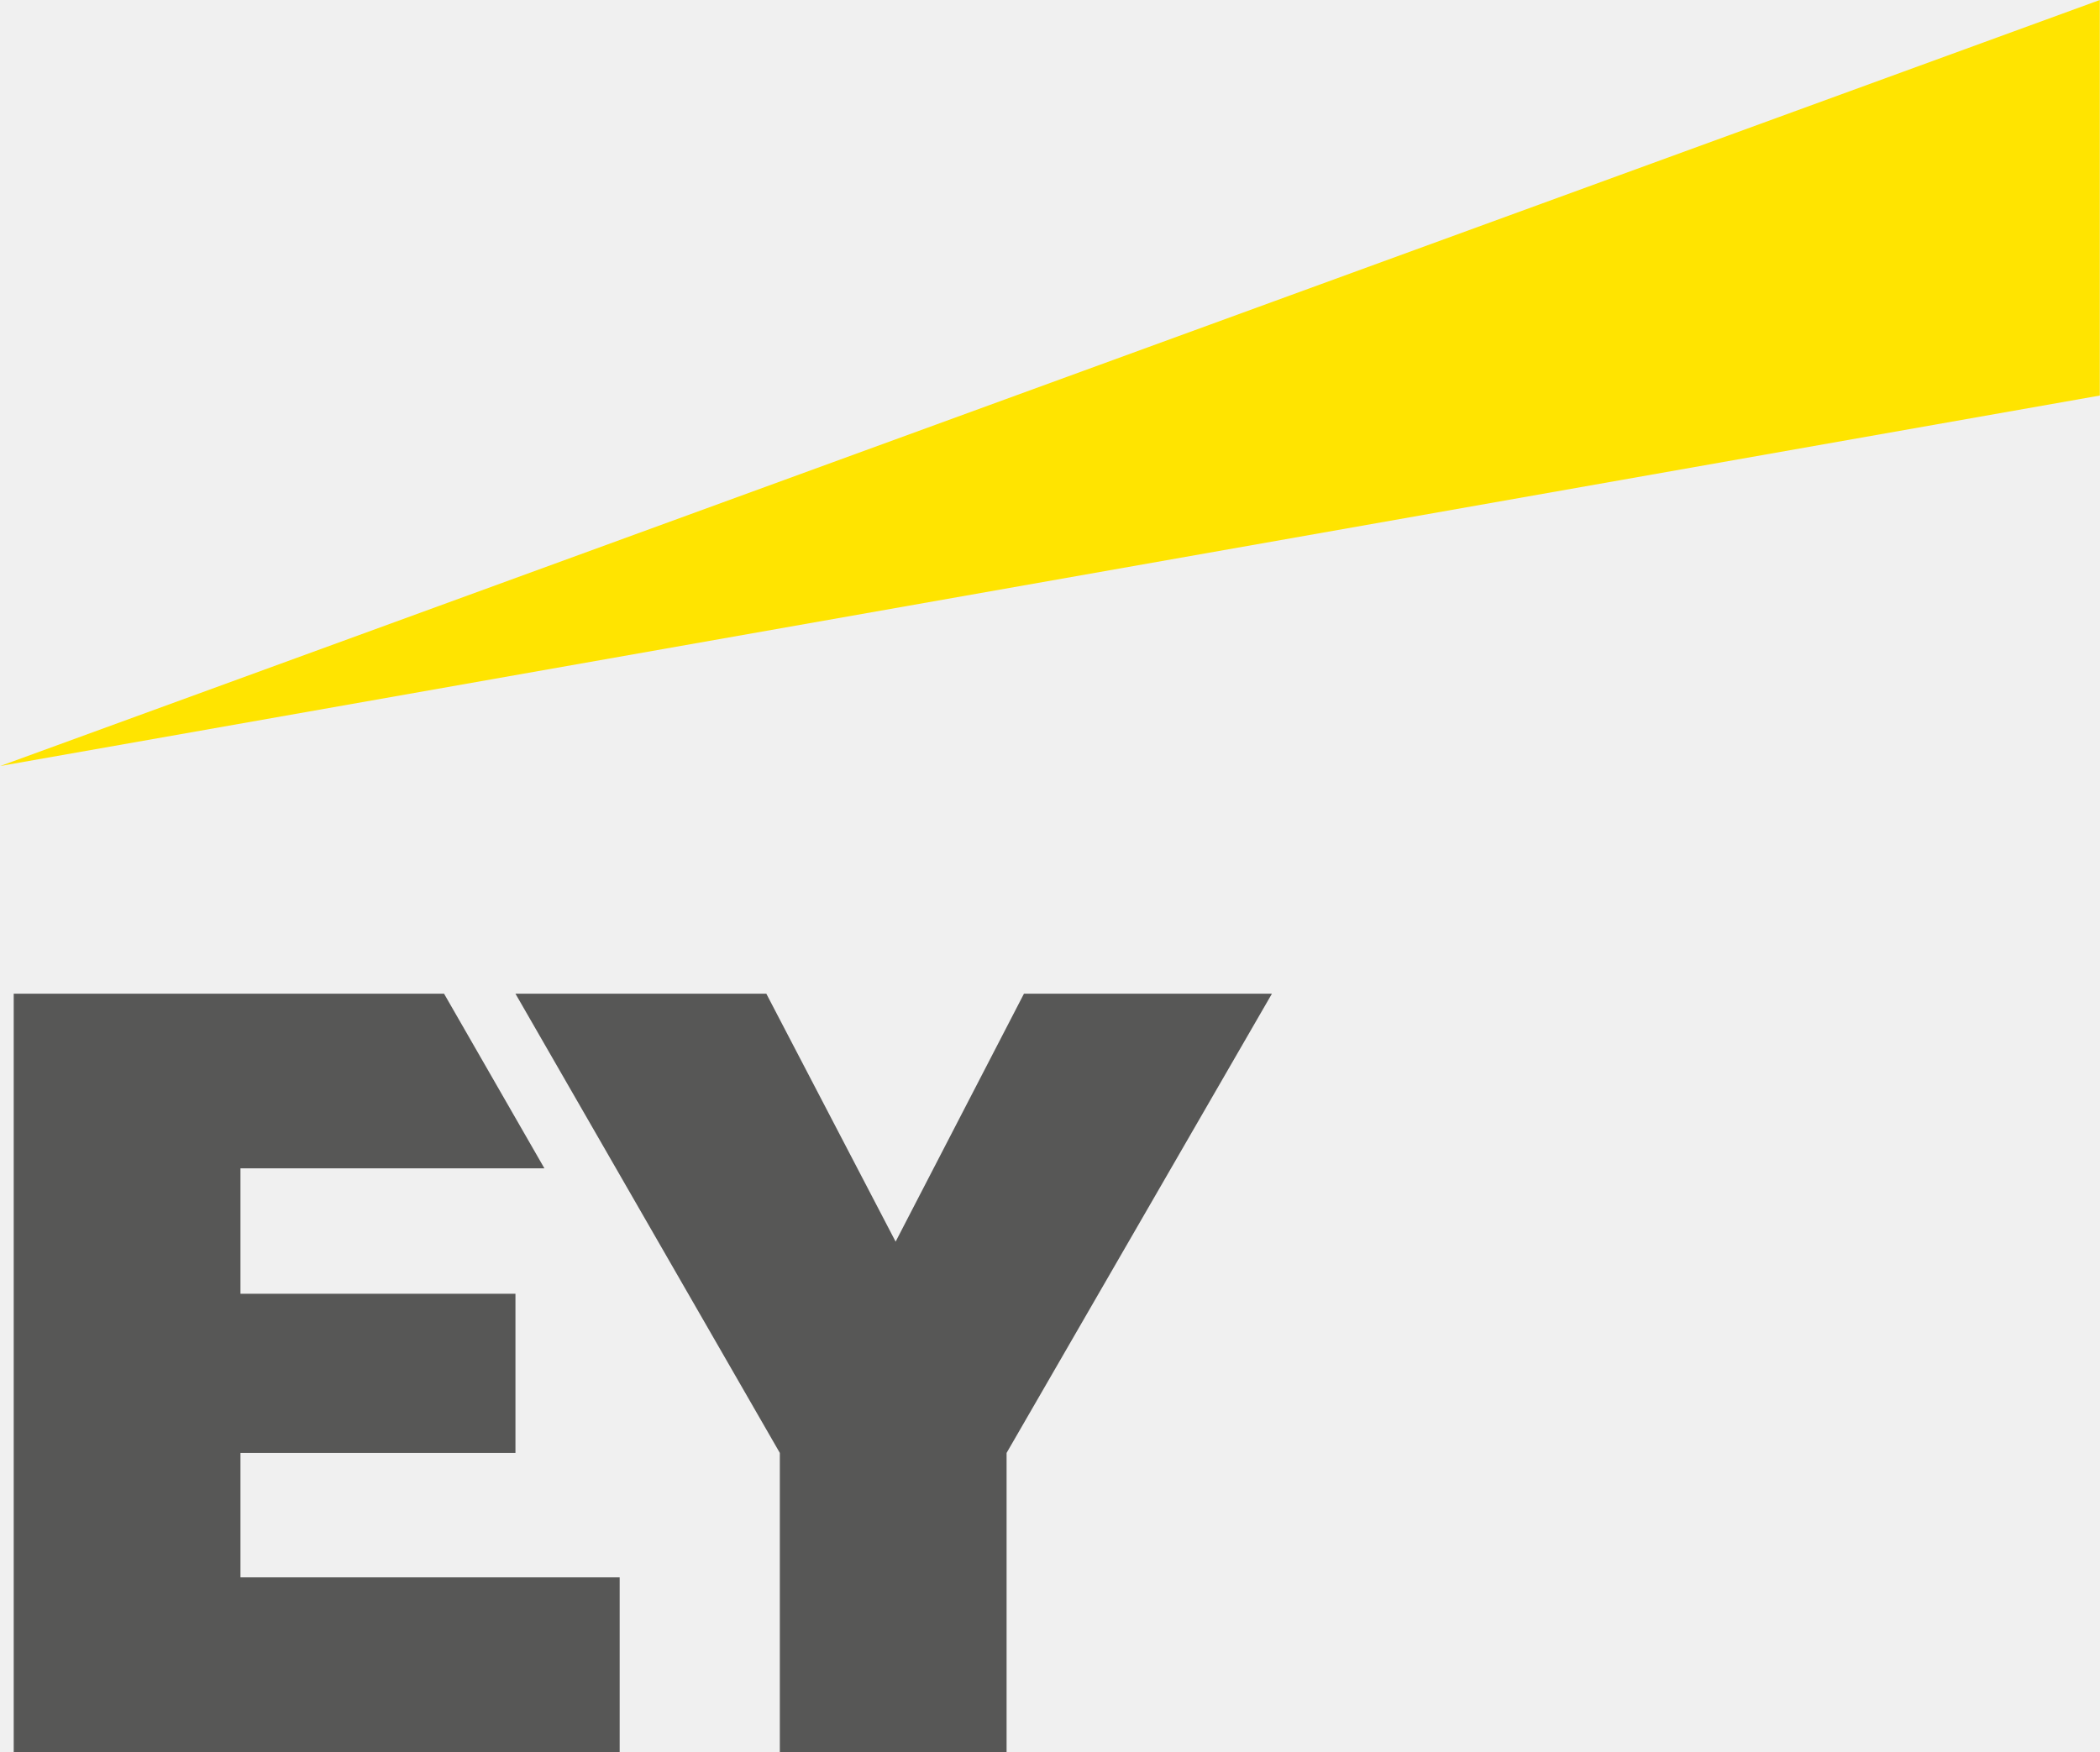
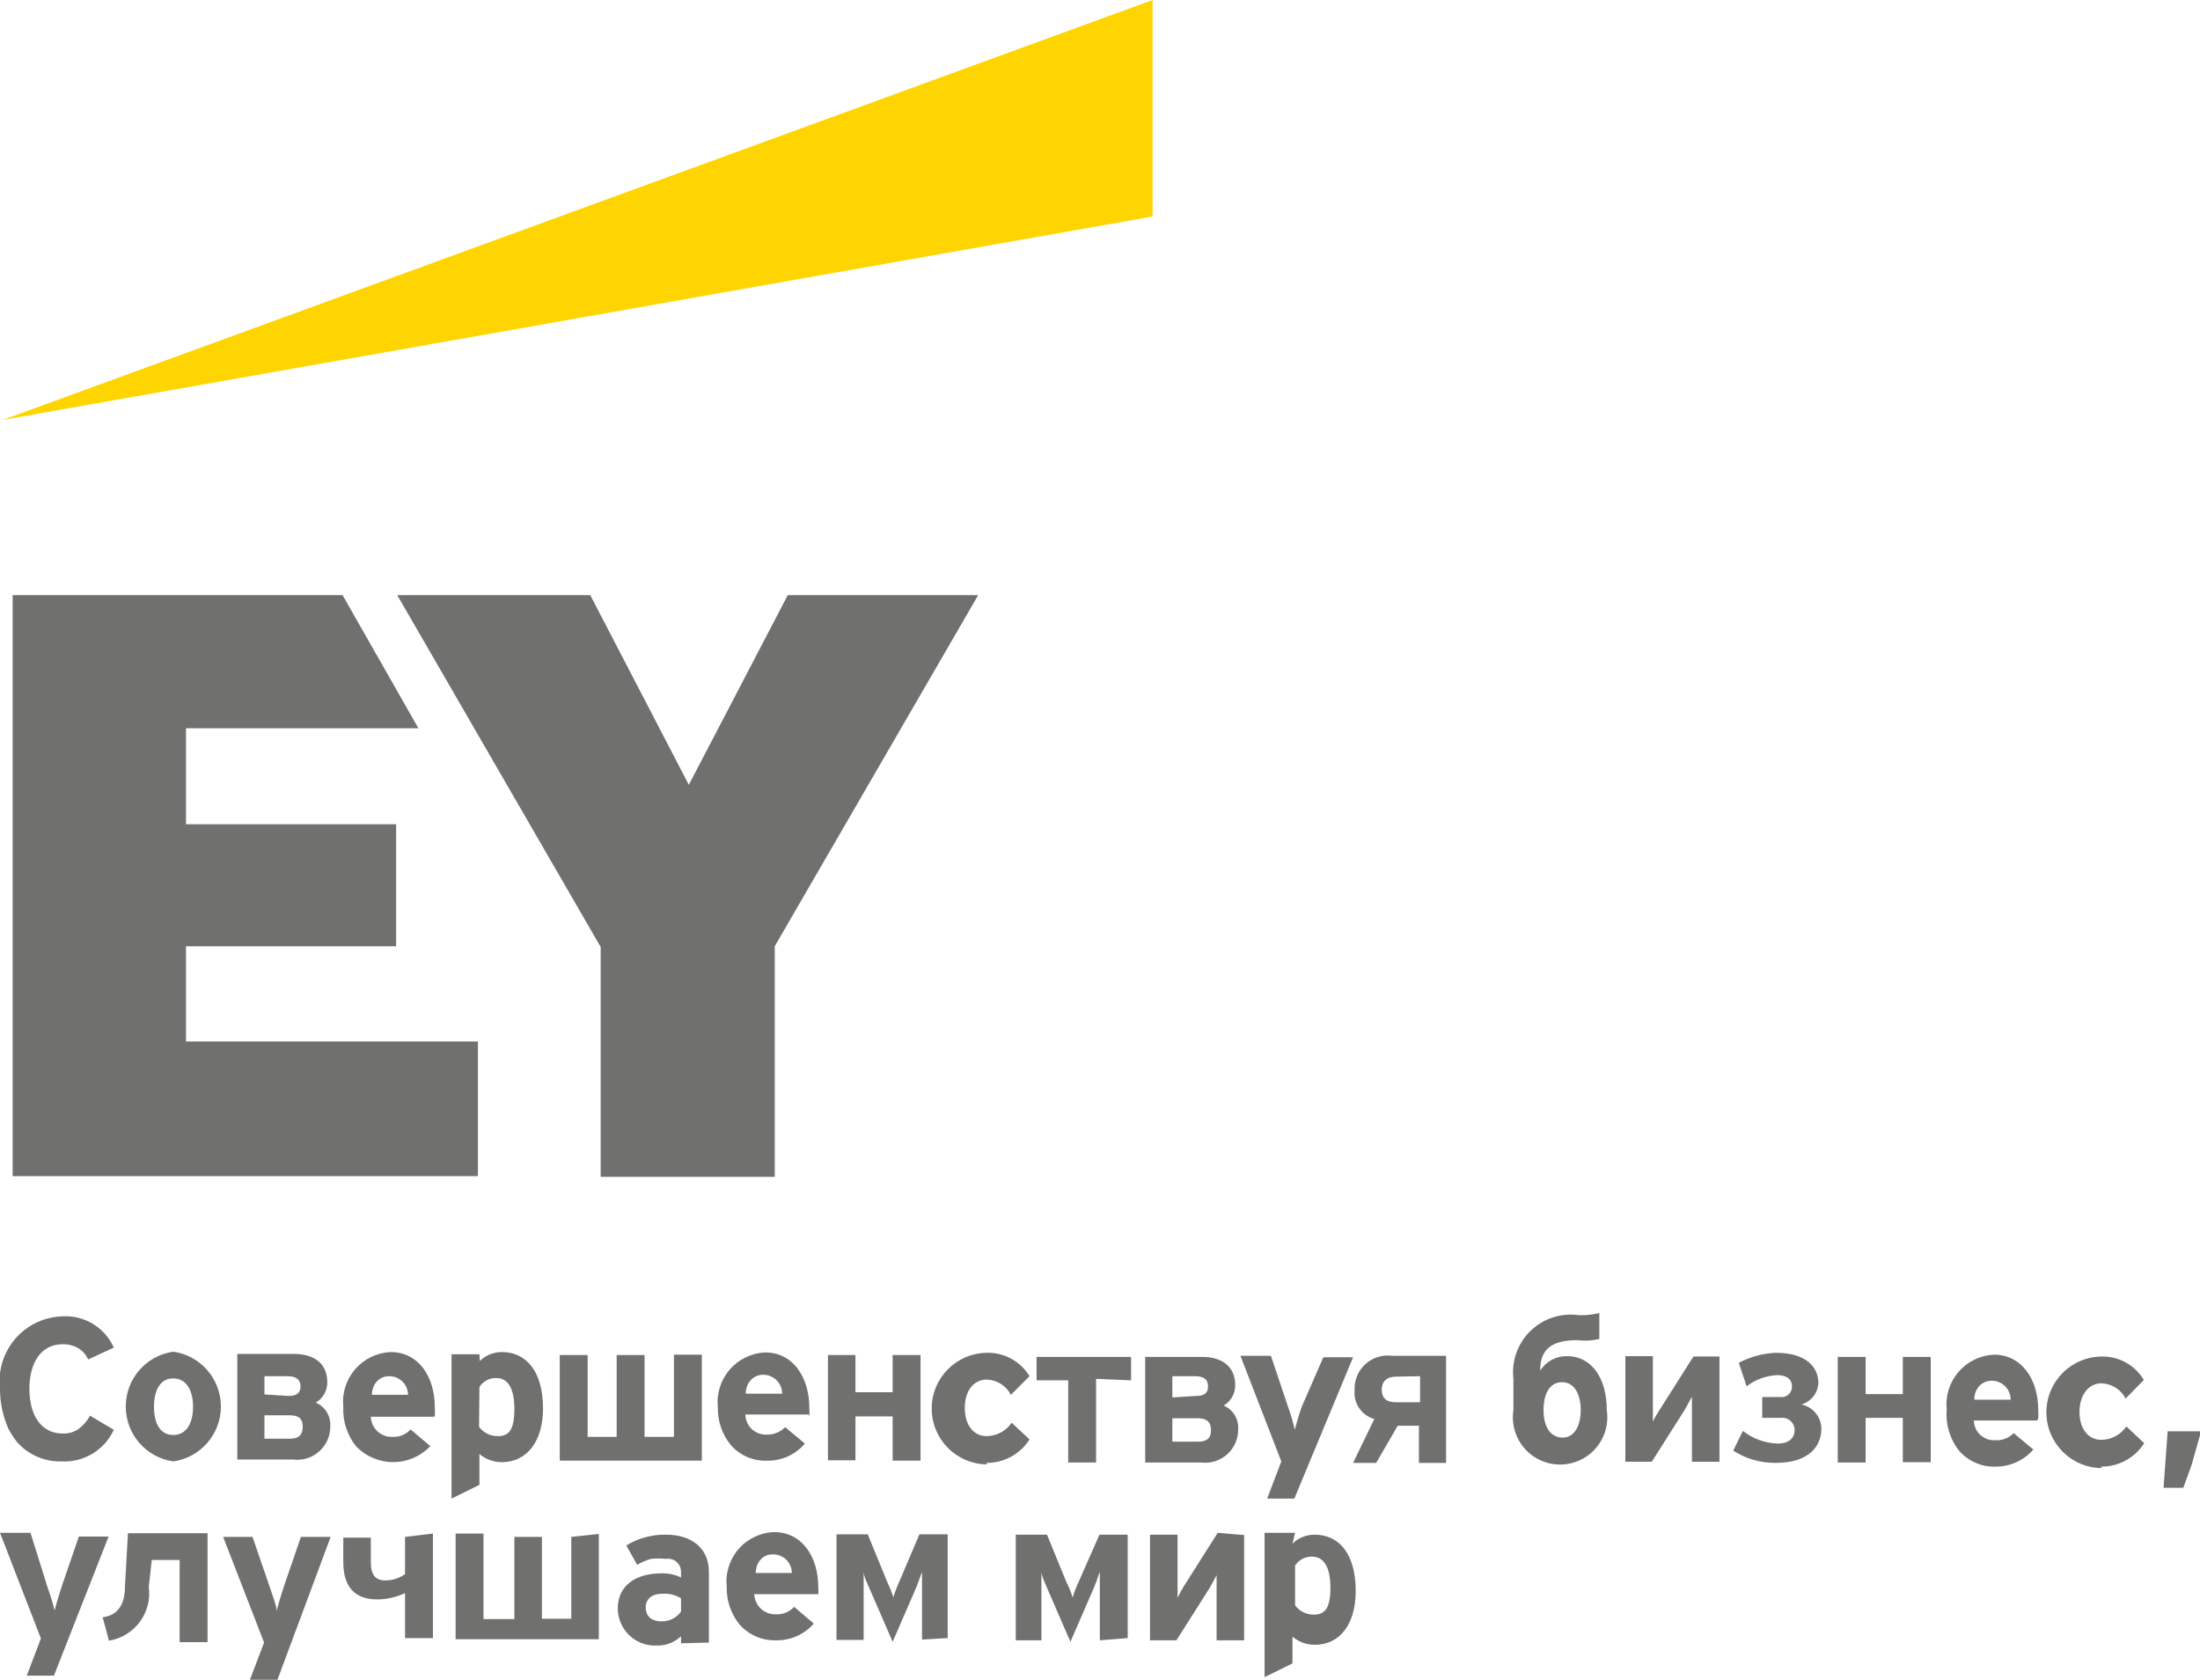
- <svg xmlns="http://www.w3.org/2000/svg" width="2500" height="2086" viewBox="0 0 217.599 181.6">
-   <path fill="#ffe400" d="M0 79.4L217.599 0v41z" />
-   <g fill="#575756">
-     <path d="M24.9 150.6h28.5v-16.5H24.9v-13h31.5L46 103H1.4v78.6h62.8v-18.1H24.9zM106.1 103l-13.3 25.7L79.4 103h-26l27.4 47.6v31h23.5v-31l27.5-47.6z" />
-   </g>
+ <svg xmlns="http://www.w3.org/2000/svg" id="Слой_1" data-name="Слой 1" viewBox="0 0 59.15 45.15">
+   <defs>
+     <style>.cls-1{fill:#fff;}.cls-2{fill:#70706f;}.cls-3{fill:#ffd501;}</style>
+   </defs>
+   <rect class="cls-1" x="-1032.71" y="-62.8" width="1199.02" height="173.36" />
+   <path class="cls-2" d="M2.37,36.55a.65.65,0,0,0-.26-.3.81.81,0,0,0-.43-.11c-.57,0-.89.49-.89,1.2s.32,1.2.89,1.2a.72.72,0,0,0,.4-.1,1.08,1.08,0,0,0,.34-.38l.64.38a1.46,1.46,0,0,1-1.4.85,1.54,1.54,0,0,1-1.21-.53,2.41,2.41,0,0,1-.23-.36A2.66,2.66,0,0,1,0,37.33a1.74,1.74,0,0,1,1.68-1.94,1.42,1.42,0,0,1,1.38.84Zm2.29,2.74a1.49,1.49,0,0,0,0-2.95,1.49,1.49,0,0,0,0,2.95m0-2.23c.36,0,.53.33.53.76s-.17.76-.53.76-.52-.32-.52-.76.17-.77.52-.76m1.72-.66v2.84h1.5a.89.89,0,0,0,1-.91.64.64,0,0,0-.39-.62.63.63,0,0,0,.31-.55c0-.49-.34-.76-.9-.76Zm.73,1.09V37h.63c.23,0,.34.1.34.27s-.09.26-.32.26Zm0,1.19v-.63h.68c.25,0,.35.1.35.31s-.1.32-.35.32Zm4.58-.61a1.56,1.56,0,0,0,0-.24c0-.81-.43-1.48-1.19-1.48a1.34,1.34,0,0,0-1.27,1.48,1.57,1.57,0,0,0,.34,1.05,1.38,1.38,0,0,0,2,0l-.53-.45a.61.61,0,0,1-.48.2.56.56,0,0,1-.59-.54h1.7M10,37.5c0-.28.19-.5.46-.5a.5.5,0,0,1,.51.5Zm2.89-1.09h-.75v3.88l.75-.37v-.83a.93.93,0,0,0,.6.22c.7,0,1.11-.59,1.11-1.44,0-1.06-.5-1.52-1.1-1.52a.85.85,0,0,0-.6.24Zm0,.88a.51.51,0,0,1,.46-.24c.29,0,.48.25.48.83s-.16.73-.44.73a.61.61,0,0,1-.51-.25Zm5.23-.87v2.21h-.79v-2.2h-.75v2.2H15.8v-2.2h-.75v2.84h3.82V36.42Zm3.64,1.66a1.35,1.35,0,0,0,0-.23c0-.81-.43-1.49-1.19-1.49a1.34,1.34,0,0,0-1.27,1.48,1.55,1.55,0,0,0,.34,1,1.23,1.23,0,0,0,1,.43,1.29,1.29,0,0,0,1-.46l-.53-.44a.67.67,0,0,1-.49.2.55.55,0,0,1-.58-.54h1.7m-1.69-.56c0-.29.2-.51.47-.51a.51.51,0,0,1,.51.51ZM24,36.43v1H23v-1h-.74v2.83H23V38.08h1v1.19h.75V36.43Zm2.51,2.9a1.36,1.36,0,0,0,1.17-.63l-.48-.45a.82.82,0,0,1-.67.36c-.36,0-.59-.3-.59-.76s.24-.76.59-.76a.76.76,0,0,1,.65.41l.5-.5a1.3,1.3,0,0,0-1.13-.63,1.49,1.49,0,0,0,0,3m3.86-2.26v-.63H27.87v.63h.85v2.21h.75V37.07Zm.38-.63v2.84h1.5a.89.89,0,0,0,1-.91.64.64,0,0,0-.39-.62.63.63,0,0,0,.31-.55c0-.49-.34-.76-.89-.76Zm.73,1.09V37h.62c.24,0,.34.1.34.27s-.09.26-.31.26Zm0,1.19v-.63h.69c.24,0,.35.11.35.32s-.11.31-.35.31Zm4.86-2.27h-.8L35,37.82c-.08.22-.15.48-.19.62a4.84,4.84,0,0,0-.18-.62l-.46-1.37h-.82l1.1,2.84-.38,1h.73Zm0,2.84H37l.58-1h.57v1h.73V36.45H37.42a.89.89,0,0,0-1,.93.73.73,0,0,0,.53.77ZM38.18,37v.7h-.66c-.24,0-.37-.11-.37-.34s.15-.35.39-.35ZM43,35.3a2.06,2.06,0,0,1-.54.06,1.55,1.55,0,0,0-1.77,1.71v.84a1.27,1.27,0,1,0,2.51,0c0-.85-.4-1.45-1.07-1.45a.84.84,0,0,0-.72.39c0-.54.26-.82,1-.82A1.71,1.71,0,0,0,43,36ZM42,37.16c.33,0,.5.33.5.75s-.17.75-.5.74-.5-.31-.5-.74.16-.75.5-.75m3.53-.69-.9,1.42a2.59,2.59,0,0,0-.19.33c0-.11,0-.47,0-.62V36.46h-.74V39.3h.71l.9-1.42.18-.33c0,.11,0,.47,0,.62V39.3h.74V36.47Zm1.43.8a1.48,1.48,0,0,1,.82-.3c.3,0,.4.15.4.3a.28.28,0,0,1-.32.29h-.48v.56h.49a.33.33,0,0,1,.38.34c0,.17-.12.35-.45.35a1.59,1.59,0,0,1-.94-.34L46.6,39a2.07,2.07,0,0,0,1.14.33c.92,0,1.23-.47,1.23-.92a.67.67,0,0,0-.54-.65.63.63,0,0,0,.46-.58c0-.39-.29-.81-1.14-.81a2.34,2.34,0,0,0-1,.27Zm4.2-.79v1h-1v-1h-.75v2.84h.75V38.12h1v1.19h.75V36.48Zm3.64,1.66a1.49,1.49,0,0,0,0-.24c0-.81-.44-1.48-1.19-1.48a1.34,1.34,0,0,0-1.27,1.48A1.57,1.57,0,0,0,52.67,39a1.25,1.25,0,0,0,1,.43,1.33,1.33,0,0,0,1-.46l-.53-.44a.63.63,0,0,1-.49.19.54.54,0,0,1-.58-.53h1.7m-1.69-.56c0-.29.2-.51.47-.51a.51.51,0,0,1,.51.51Zm3.4,1.8a1.36,1.36,0,0,0,1.17-.63l-.48-.45a.82.82,0,0,1-.67.36c-.36,0-.59-.3-.59-.75s.24-.77.59-.77a.76.76,0,0,1,.65.41l.49-.5a1.29,1.29,0,0,0-1.12-.63,1.49,1.49,0,0,0,0,3m2.4-.07.26-.92h-.9L58.17,40h.53Zm-56,1.91h-.8l-.47,1.37c-.07.22-.15.48-.18.62a6.45,6.45,0,0,0-.19-.62L.82,41.21H0l1.1,2.84-.38,1h.73Zm1.16.63h.75v2.21h.75V41.22H3.44l-.08,1.43c0,.59-.28.79-.6.83l.17.63A1.29,1.29,0,0,0,4,42.66Zm4.81-.62h-.8l-.47,1.37c-.07.22-.15.48-.18.62,0-.13-.11-.4-.18-.62l-.47-1.37H6l1.1,2.84-.38,1h.74Zm2,0v1a.9.9,0,0,1-.53.17c-.25,0-.39-.13-.39-.49v-.66H9.23V42c0,.66.31,1,.91,1a1.76,1.76,0,0,0,.75-.17v1.21h.75V41.23Zm4.47,0v2.2h-.79v-2.2h-.74v2.21H13V41.23h-.75v2.84H16.1V41.24Zm3.7,2.84v-1.9c0-.64-.47-1-1.15-1a1.91,1.91,0,0,0-.56.07,1.83,1.83,0,0,0-.51.22l.29.52a1.79,1.79,0,0,1,.37-.16,2.22,2.22,0,0,1,.41,0,.35.35,0,0,1,.4.36v.14a1.15,1.15,0,0,0-.54-.11c-.65,0-1.16.31-1.16.94a1,1,0,0,0,1.06,1,.9.9,0,0,0,.64-.25v.19Zm-.75-.83a.63.63,0,0,1-.52.26c-.32,0-.43-.18-.43-.38s.15-.36.43-.36a.84.84,0,0,1,.52.12ZM22,42.91a1.56,1.56,0,0,0,0-.24c0-.81-.43-1.48-1.19-1.48a1.33,1.33,0,0,0-1.27,1.48,1.53,1.53,0,0,0,.34,1,1.26,1.26,0,0,0,1,.43,1.31,1.31,0,0,0,1-.45l-.53-.45a.61.61,0,0,1-.48.2.56.56,0,0,1-.59-.54H22m-1.68-.57c0-.28.19-.51.46-.5a.5.5,0,0,1,.51.5Zm5.16,1.75V41.25h-.76l-.54,1.27a3.41,3.41,0,0,0-.16.42,3.7,3.7,0,0,0-.17-.42l-.52-1.27h-.84v2.84h.73V43c0-.18,0-.61,0-.74,0,.13.13.37.22.59l.56,1.29.56-1.29c.1-.21.18-.46.23-.59,0,.13,0,.56,0,.74v1.08Zm4.84,0V41.26h-.76L29,42.53a2.89,2.89,0,0,0-.16.42,2.64,2.64,0,0,0-.17-.42l-.52-1.27h-.84V44.1H28V43c0-.18,0-.61,0-.75,0,.13.13.38.22.6l.56,1.29.56-1.29c.1-.21.18-.46.23-.59,0,.13,0,.56,0,.74V44.1Zm2.42-2.83-.9,1.42a2.92,2.92,0,0,0-.18.33c0-.11,0-.47,0-.62V41.26h-.74V44.1h.71l.9-1.42.18-.33c0,.11,0,.47,0,.62V44.1h.74V41.27Zm2.08,0H34v3.88l.75-.37V44a.91.91,0,0,0,.6.22c.7,0,1.1-.59,1.1-1.44,0-1.06-.49-1.52-1.1-1.52a.85.85,0,0,0-.6.24Zm0,.88a.53.53,0,0,1,.46-.24c.29,0,.49.25.49.83s-.16.73-.45.73a.62.62,0,0,1-.5-.25ZM5,25.44h5.65V22.16H5V19.58h6.25L9.21,16H.34V31.62H12.85V28H5ZM21.18,16l-2.66,5.1L15.87,16H10.68l5.47,9.46v6.18h4.68V25.44L26.3,16Z" />
+   <polygon class="cls-3" points="30.99 0 0.07 11.29 30.99 5.82 30.99 0" />
</svg>
